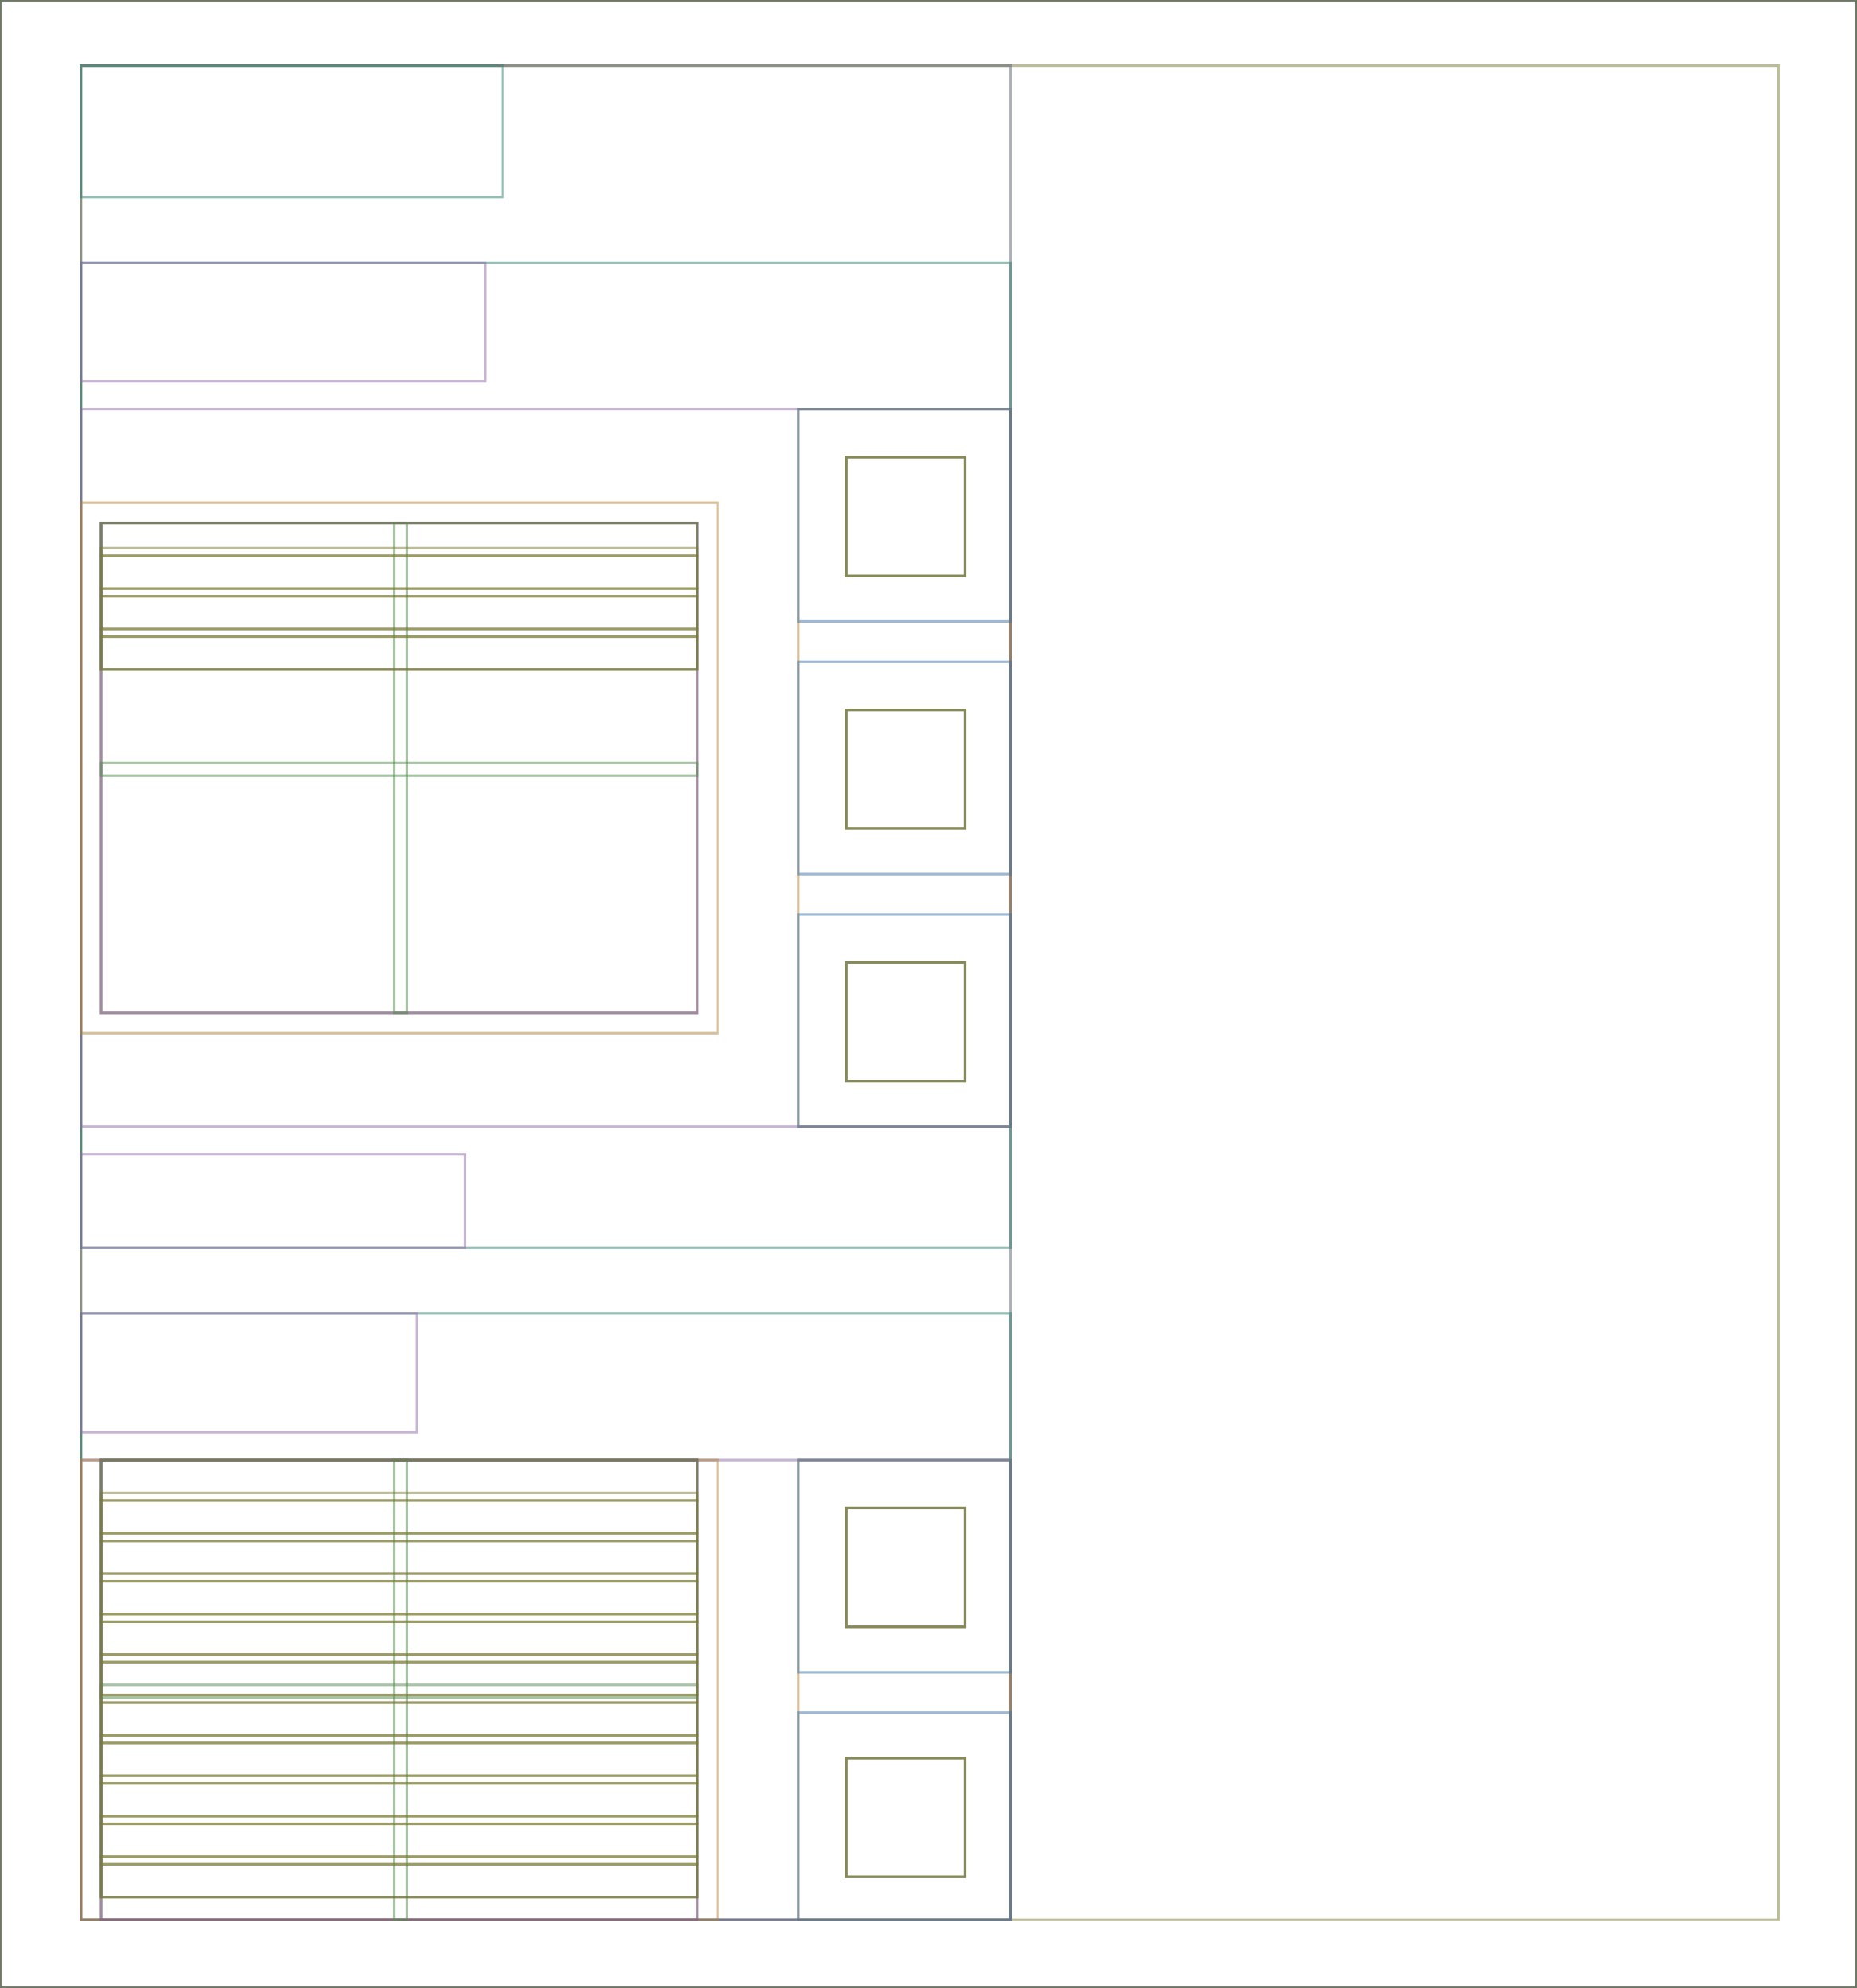
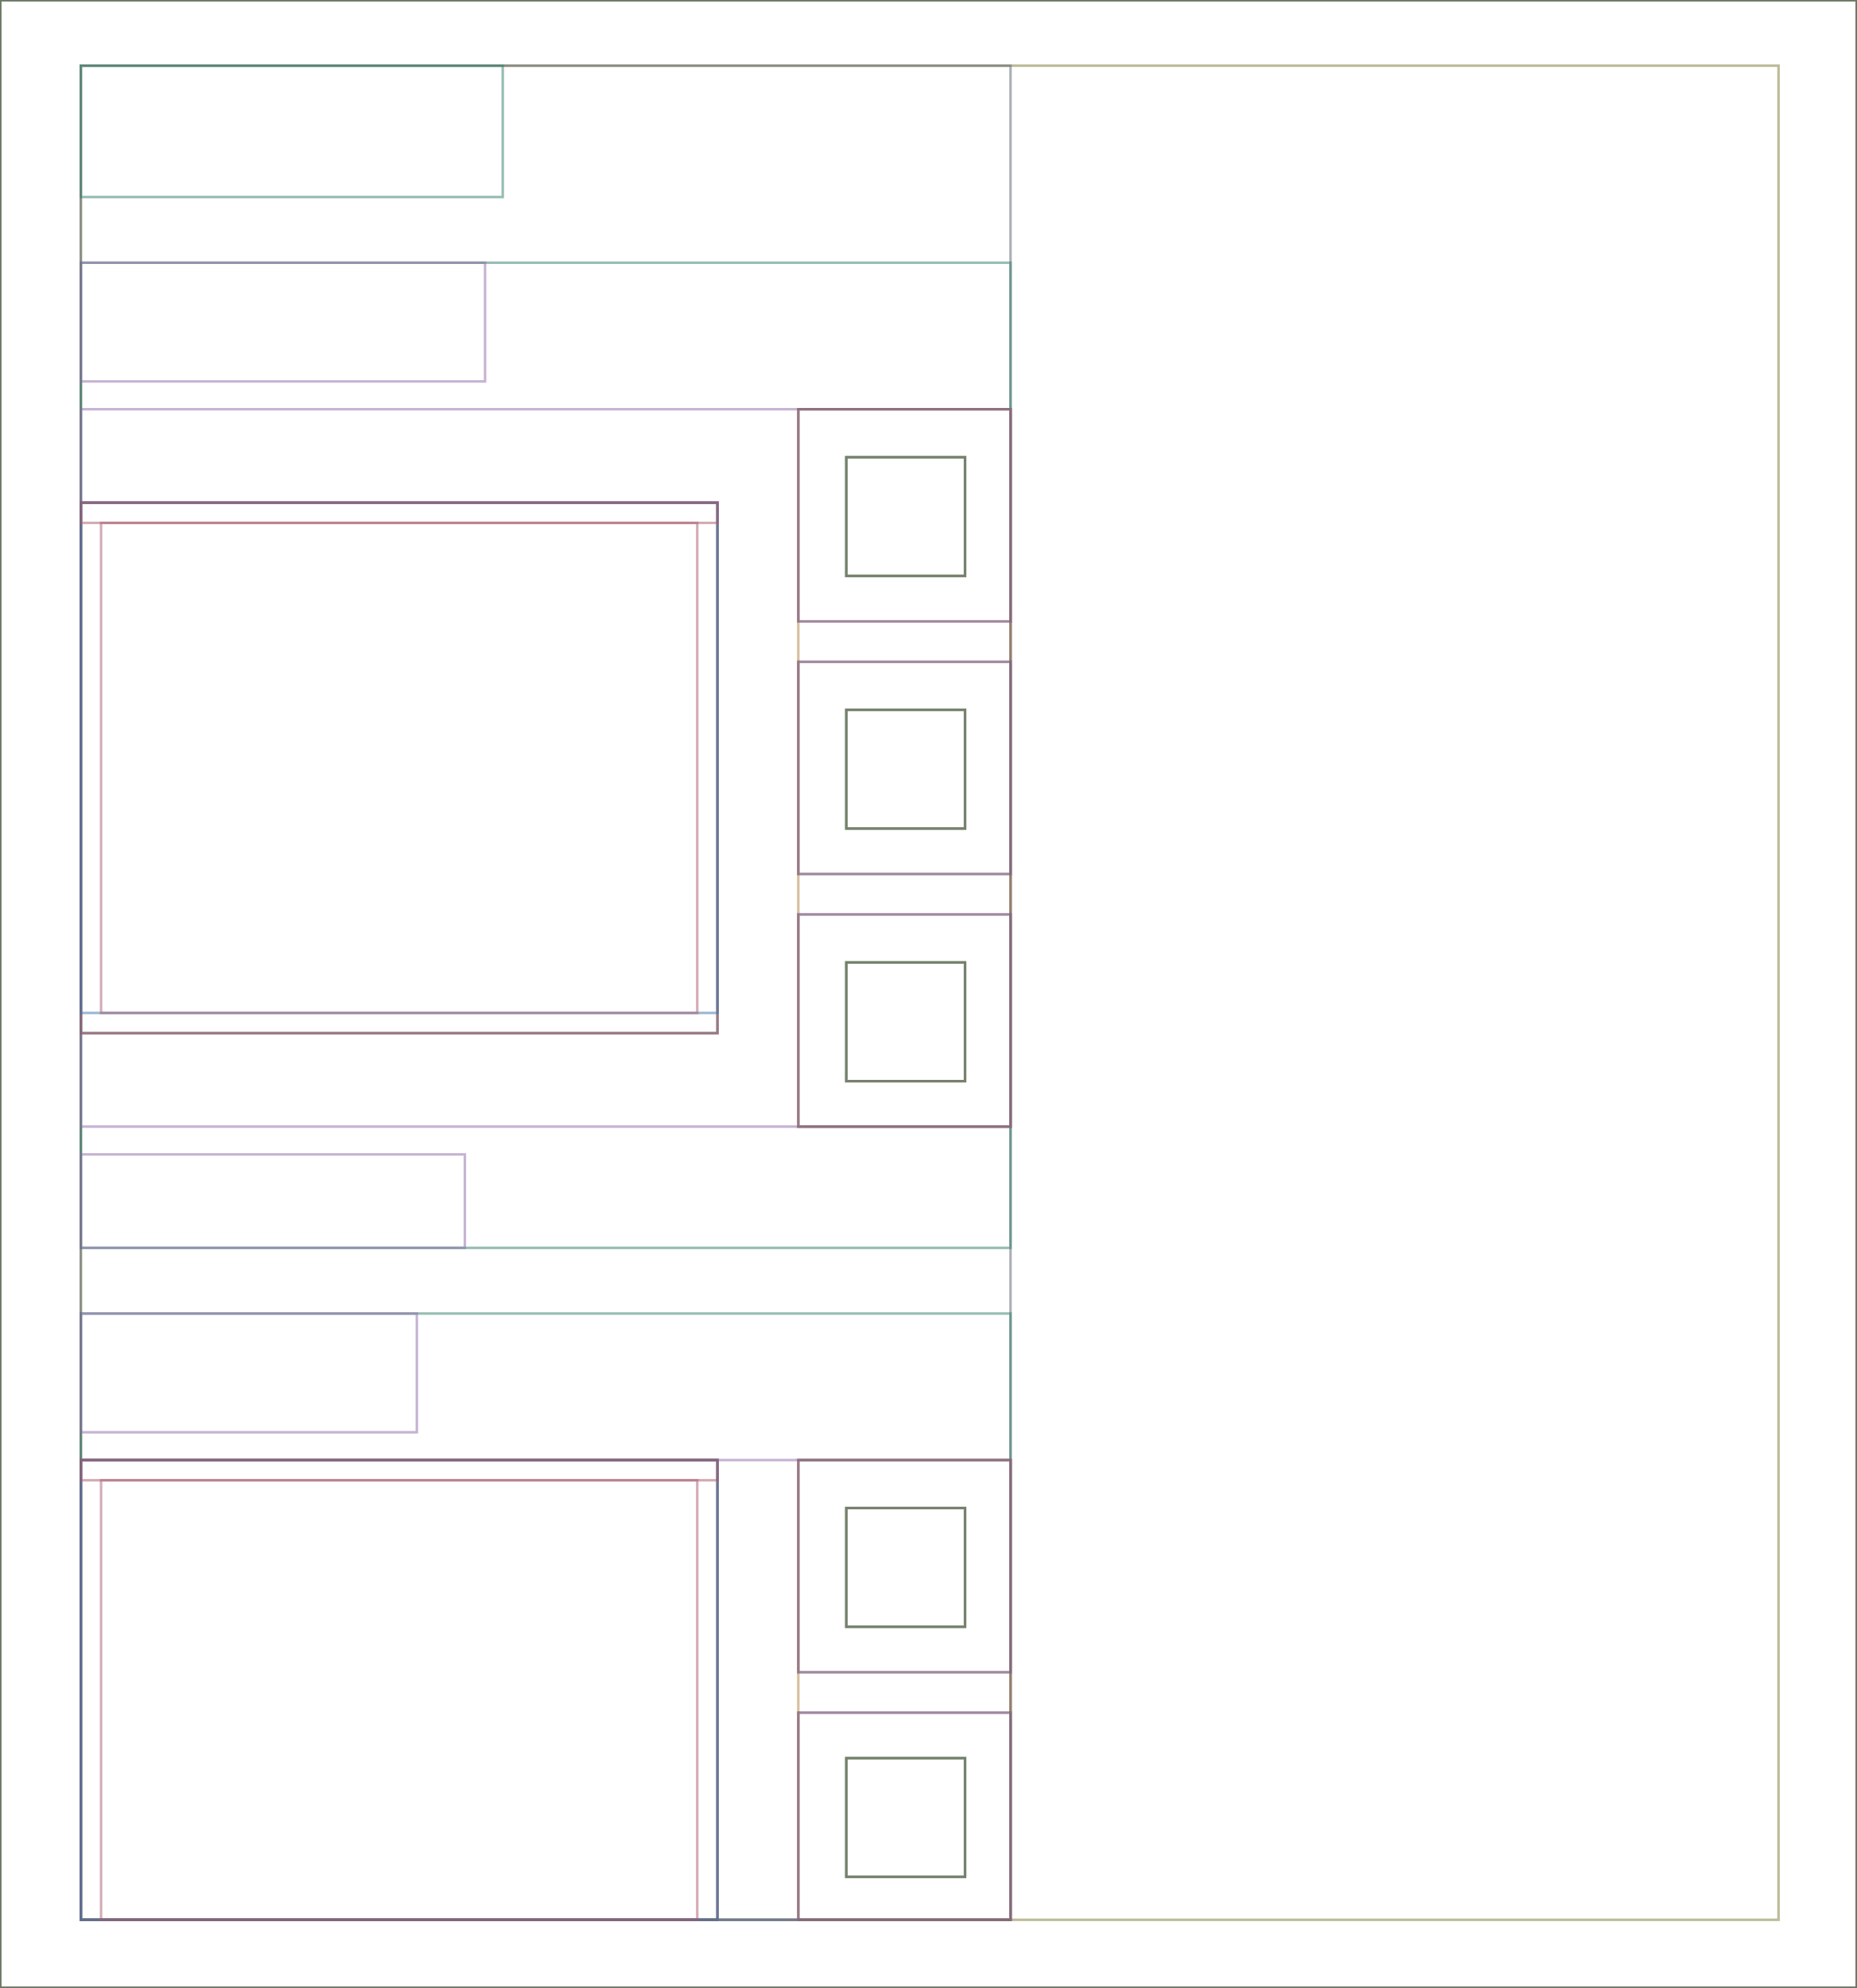
<svg xmlns="http://www.w3.org/2000/svg" viewBox="0 0 735 787" width="735" height="787" role="img" aria-label="Card/Shutter-Light layout wireframe">
  <rect width="735" height="787" fill="#ffffff" />
  <g>
    <rect x="0" y="0" width="735" height="787" fill="none" fill-opacity="0" stroke="#5B6470" stroke-width="1" stroke-opacity="0.5" />
  </g>
  <g>
    <rect x="0" y="0" width="735" height="787" fill="none" fill-opacity="0" stroke="#2E7D6B" stroke-width="1" stroke-opacity="0.5" />
  </g>
  <g>
    <rect x="0" y="0" width="735" height="787" fill="none" fill-opacity="0" stroke="#8E6BA8" stroke-width="1" stroke-opacity="0.5" />
  </g>
  <g>
    <rect x="0" y="0" width="735" height="787" fill="none" fill-opacity="0" stroke="#B0813B" stroke-width="1" stroke-opacity="0.5" />
  </g>
  <g>
    <rect x="0" y="0" width="735" height="787" fill="none" fill-opacity="0" stroke="#3B72A8" stroke-width="1" stroke-opacity="0.5" />
  </g>
  <g>
    <rect x="0" y="0" width="735" height="787" fill="none" fill-opacity="0" stroke="#A85B6B" stroke-width="1" stroke-opacity="0.5" />
  </g>
  <g>
    <rect x="0" y="0" width="735" height="787" fill="none" fill-opacity="0" stroke="#4F8A4A" stroke-width="1" stroke-opacity="0.5" />
  </g>
  <g>
    <rect x="32" y="26" width="672" height="734" fill="none" fill-opacity="0" stroke="#7A7A33" stroke-width="1" stroke-opacity="0.5" />
  </g>
  <g>
    <rect x="32" y="26" width="368" height="734" fill="none" fill-opacity="0" stroke="#5B6470" stroke-width="1" stroke-opacity="0.5" />
  </g>
  <g>
    <rect x="32" y="26" width="167" height="52" fill="none" fill-opacity="0" stroke="#2E7D6B" stroke-width="1" stroke-opacity="0.5" />
  </g>
  <g>
    <rect x="32" y="104" width="368" height="390" fill="none" fill-opacity="0" stroke="#2E7D6B" stroke-width="1" stroke-opacity="0.5" />
  </g>
  <g>
    <rect x="32" y="104" width="160" height="47" fill="none" fill-opacity="0" stroke="#8E6BA8" stroke-width="1" stroke-opacity="0.5" />
  </g>
  <g>
    <rect x="32" y="162" width="368" height="284" fill="none" fill-opacity="0" stroke="#8E6BA8" stroke-width="1" stroke-opacity="0.5" />
  </g>
  <g>
    <rect x="32" y="199" width="252" height="210" fill="none" fill-opacity="0" stroke="#B0813B" stroke-width="1" stroke-opacity="0.5" />
  </g>
  <g>
-     <rect x="40" y="207" width="236" height="194" fill="none" fill-opacity="0" stroke="#3B72A8" stroke-width="1" stroke-opacity="0.5" />
+     <rect x="32" y="199" width="252" height="210" fill="none" fill-opacity="0" stroke="#3B72A8" stroke-width="1" stroke-opacity="0.5" />
+   </g>
+   <g>
+     <rect x="32" y="199" width="252" height="210" fill="none" fill-opacity="0" stroke="#A85B6B" stroke-width="1" stroke-opacity="0.5" />
+   </g>
+   <g>
+     <rect x="32" y="199" width="252" height="202" fill="none" fill-opacity="0" stroke="#3B72A8" stroke-width="1" stroke-opacity="0.5" />
+   </g>
+   <g>
+     <rect x="32" y="199" width="252" height="8" fill="none" fill-opacity="0" stroke="#A85B6B" stroke-width="1" stroke-opacity="0.5" />
  </g>
  <g>
    <rect x="40" y="207" width="236" height="194" fill="none" fill-opacity="0" stroke="#A85B6B" stroke-width="1" stroke-opacity="0.5" />
-   </g>
-   <g>
-     <rect x="156" y="207" width="5" height="194" fill="none" fill-opacity="0" stroke="#4F8A4A" stroke-width="1" stroke-opacity="0.5" />
-   </g>
-   <g>
-     <rect x="40" y="302" width="236" height="5" fill="none" fill-opacity="0" stroke="#4F8A4A" stroke-width="1" stroke-opacity="0.5" />
-   </g>
-   <g>
-     <rect x="40" y="207" width="236" height="58" fill="none" fill-opacity="0" stroke="#A85B6B" stroke-width="1" stroke-opacity="0.5" />
-   </g>
-   <g>
-     <rect x="40" y="207" width="236" height="58" fill="none" fill-opacity="0" stroke="#4F8A4A" stroke-width="1" stroke-opacity="0.5" />
-   </g>
-   <g>
-     <rect x="40" y="217" width="236" height="3" fill="none" fill-opacity="0" stroke="#7A7A33" stroke-width="1" stroke-opacity="0.5" />
-   </g>
-   <g>
-     <rect x="40" y="220" width="236" height="13" fill="none" fill-opacity="0" stroke="#7A7A33" stroke-width="1" stroke-opacity="0.5" />
-   </g>
-   <g>
-     <rect x="40" y="233" width="236" height="3" fill="none" fill-opacity="0" stroke="#7A7A33" stroke-width="1" stroke-opacity="0.5" />
-   </g>
-   <g>
-     <rect x="40" y="236" width="236" height="13" fill="none" fill-opacity="0" stroke="#7A7A33" stroke-width="1" stroke-opacity="0.5" />
-   </g>
-   <g>
-     <rect x="40" y="249" width="236" height="3" fill="none" fill-opacity="0" stroke="#7A7A33" stroke-width="1" stroke-opacity="0.5" />
-   </g>
-   <g>
-     <rect x="40" y="252" width="236" height="13" fill="none" fill-opacity="0" stroke="#7A7A33" stroke-width="1" stroke-opacity="0.5" />
  </g>
  <g>
    <rect x="316" y="162" width="84" height="284" fill="none" fill-opacity="0" stroke="#B0813B" stroke-width="1" stroke-opacity="0.5" />
  </g>
  <g>
    <rect x="316" y="162" width="84" height="84" fill="none" fill-opacity="0" stroke="#3B72A8" stroke-width="1" stroke-opacity="0.5" />
  </g>
  <g>
-     <rect x="335" y="181" width="47" height="47" fill="none" fill-opacity="0" stroke="#A85B6B" stroke-width="1" stroke-opacity="0.5" />
+     <rect x="316" y="162" width="84" height="84" fill="none" fill-opacity="0" stroke="#A85B6B" stroke-width="1" stroke-opacity="0.5" />
  </g>
  <g>
    <rect x="335" y="181" width="47" height="47" fill="none" fill-opacity="0" stroke="#4F8A4A" stroke-width="1" stroke-opacity="0.5" />
  </g>
  <g>
    <rect x="335" y="181" width="47" height="47" fill="none" fill-opacity="0" stroke="#7A7A33" stroke-width="1" stroke-opacity="0.5" />
  </g>
  <g>
+     <rect x="335" y="181" width="47" height="47" fill="none" fill-opacity="0" stroke="#5B6470" stroke-width="1" stroke-opacity="0.5" />
+   </g>
+   <g>
    <rect x="316" y="262" width="84" height="84" fill="none" fill-opacity="0" stroke="#3B72A8" stroke-width="1" stroke-opacity="0.5" />
  </g>
  <g>
-     <rect x="335" y="281" width="47" height="47" fill="none" fill-opacity="0" stroke="#A85B6B" stroke-width="1" stroke-opacity="0.5" />
+     <rect x="316" y="262" width="84" height="84" fill="none" fill-opacity="0" stroke="#A85B6B" stroke-width="1" stroke-opacity="0.5" />
  </g>
  <g>
    <rect x="335" y="281" width="47" height="47" fill="none" fill-opacity="0" stroke="#4F8A4A" stroke-width="1" stroke-opacity="0.5" />
  </g>
  <g>
    <rect x="335" y="281" width="47" height="47" fill="none" fill-opacity="0" stroke="#7A7A33" stroke-width="1" stroke-opacity="0.5" />
  </g>
  <g>
+     <rect x="335" y="281" width="47" height="47" fill="none" fill-opacity="0" stroke="#5B6470" stroke-width="1" stroke-opacity="0.5" />
+   </g>
+   <g>
    <rect x="316" y="362" width="84" height="84" fill="none" fill-opacity="0" stroke="#3B72A8" stroke-width="1" stroke-opacity="0.5" />
  </g>
  <g>
-     <rect x="335" y="381" width="47" height="47" fill="none" fill-opacity="0" stroke="#A85B6B" stroke-width="1" stroke-opacity="0.5" />
+     <rect x="316" y="362" width="84" height="84" fill="none" fill-opacity="0" stroke="#A85B6B" stroke-width="1" stroke-opacity="0.5" />
  </g>
  <g>
    <rect x="335" y="381" width="47" height="47" fill="none" fill-opacity="0" stroke="#4F8A4A" stroke-width="1" stroke-opacity="0.5" />
  </g>
  <g>
    <rect x="335" y="381" width="47" height="47" fill="none" fill-opacity="0" stroke="#7A7A33" stroke-width="1" stroke-opacity="0.5" />
+   </g>
+   <g>
+     <rect x="335" y="381" width="47" height="47" fill="none" fill-opacity="0" stroke="#5B6470" stroke-width="1" stroke-opacity="0.5" />
  </g>
  <g>
    <rect x="32" y="457" width="152" height="37" fill="none" fill-opacity="0" stroke="#8E6BA8" stroke-width="1" stroke-opacity="0.5" />
  </g>
  <g>
    <rect x="32" y="520" width="368" height="240" fill="none" fill-opacity="0" stroke="#2E7D6B" stroke-width="1" stroke-opacity="0.5" />
  </g>
  <g>
    <rect x="32" y="520" width="133" height="47" fill="none" fill-opacity="0" stroke="#8E6BA8" stroke-width="1" stroke-opacity="0.5" />
  </g>
  <g>
    <rect x="32" y="578" width="368" height="182" fill="none" fill-opacity="0" stroke="#8E6BA8" stroke-width="1" stroke-opacity="0.5" />
  </g>
  <g>
    <rect x="32" y="578" width="252" height="182" fill="none" fill-opacity="0" stroke="#B0813B" stroke-width="1" stroke-opacity="0.5" />
  </g>
  <g>
-     <rect x="40" y="578" width="236" height="182" fill="none" fill-opacity="0" stroke="#3B72A8" stroke-width="1" stroke-opacity="0.5" />
+     <rect x="32" y="578" width="252" height="182" fill="none" fill-opacity="0" stroke="#3B72A8" stroke-width="1" stroke-opacity="0.5" />
  </g>
  <g>
-     <rect x="40" y="578" width="236" height="182" fill="none" fill-opacity="0" stroke="#A85B6B" stroke-width="1" stroke-opacity="0.5" />
+     <rect x="32" y="578" width="252" height="182" fill="none" fill-opacity="0" stroke="#A85B6B" stroke-width="1" stroke-opacity="0.5" />
  </g>
  <g>
-     <rect x="156" y="578" width="5" height="182" fill="none" fill-opacity="0" stroke="#4F8A4A" stroke-width="1" stroke-opacity="0.5" />
+     <rect x="32" y="578" width="252" height="182" fill="none" fill-opacity="0" stroke="#3B72A8" stroke-width="1" stroke-opacity="0.5" />
  </g>
  <g>
-     <rect x="40" y="667" width="236" height="5" fill="none" fill-opacity="0" stroke="#4F8A4A" stroke-width="1" stroke-opacity="0.5" />
+     <rect x="32" y="578" width="252" height="8" fill="none" fill-opacity="0" stroke="#A85B6B" stroke-width="1" stroke-opacity="0.5" />
  </g>
  <g>
-     <rect x="40" y="578" width="236" height="173" fill="none" fill-opacity="0" stroke="#A85B6B" stroke-width="1" stroke-opacity="0.5" />
-   </g>
-   <g>
-     <rect x="40" y="578" width="236" height="173" fill="none" fill-opacity="0" stroke="#4F8A4A" stroke-width="1" stroke-opacity="0.5" />
-   </g>
-   <g>
-     <rect x="40" y="591" width="236" height="3" fill="none" fill-opacity="0" stroke="#7A7A33" stroke-width="1" stroke-opacity="0.5" />
-   </g>
-   <g>
-     <rect x="40" y="594" width="236" height="13" fill="none" fill-opacity="0" stroke="#7A7A33" stroke-width="1" stroke-opacity="0.5" />
-   </g>
-   <g>
-     <rect x="40" y="607" width="236" height="3" fill="none" fill-opacity="0" stroke="#7A7A33" stroke-width="1" stroke-opacity="0.5" />
-   </g>
-   <g>
-     <rect x="40" y="610" width="236" height="13" fill="none" fill-opacity="0" stroke="#7A7A33" stroke-width="1" stroke-opacity="0.5" />
-   </g>
-   <g>
-     <rect x="40" y="623" width="236" height="3" fill="none" fill-opacity="0" stroke="#7A7A33" stroke-width="1" stroke-opacity="0.5" />
-   </g>
-   <g>
-     <rect x="40" y="626" width="236" height="13" fill="none" fill-opacity="0" stroke="#7A7A33" stroke-width="1" stroke-opacity="0.5" />
-   </g>
-   <g>
-     <rect x="40" y="639" width="236" height="3" fill="none" fill-opacity="0" stroke="#7A7A33" stroke-width="1" stroke-opacity="0.5" />
-   </g>
-   <g>
-     <rect x="40" y="642" width="236" height="13" fill="none" fill-opacity="0" stroke="#7A7A33" stroke-width="1" stroke-opacity="0.5" />
-   </g>
-   <g>
-     <rect x="40" y="655" width="236" height="3" fill="none" fill-opacity="0" stroke="#7A7A33" stroke-width="1" stroke-opacity="0.5" />
-   </g>
-   <g>
-     <rect x="40" y="658" width="236" height="13" fill="none" fill-opacity="0" stroke="#7A7A33" stroke-width="1" stroke-opacity="0.5" />
-   </g>
-   <g>
-     <rect x="40" y="671" width="236" height="3" fill="none" fill-opacity="0" stroke="#7A7A33" stroke-width="1" stroke-opacity="0.5" />
-   </g>
-   <g>
-     <rect x="40" y="674" width="236" height="13" fill="none" fill-opacity="0" stroke="#7A7A33" stroke-width="1" stroke-opacity="0.5" />
-   </g>
-   <g>
-     <rect x="40" y="687" width="236" height="3" fill="none" fill-opacity="0" stroke="#7A7A33" stroke-width="1" stroke-opacity="0.5" />
-   </g>
-   <g>
-     <rect x="40" y="690" width="236" height="13" fill="none" fill-opacity="0" stroke="#7A7A33" stroke-width="1" stroke-opacity="0.5" />
-   </g>
-   <g>
-     <rect x="40" y="703" width="236" height="3" fill="none" fill-opacity="0" stroke="#7A7A33" stroke-width="1" stroke-opacity="0.5" />
-   </g>
-   <g>
-     <rect x="40" y="706" width="236" height="13" fill="none" fill-opacity="0" stroke="#7A7A33" stroke-width="1" stroke-opacity="0.5" />
-   </g>
-   <g>
-     <rect x="40" y="719" width="236" height="3" fill="none" fill-opacity="0" stroke="#7A7A33" stroke-width="1" stroke-opacity="0.5" />
-   </g>
-   <g>
-     <rect x="40" y="722" width="236" height="13" fill="none" fill-opacity="0" stroke="#7A7A33" stroke-width="1" stroke-opacity="0.5" />
-   </g>
-   <g>
-     <rect x="40" y="735" width="236" height="3" fill="none" fill-opacity="0" stroke="#7A7A33" stroke-width="1" stroke-opacity="0.5" />
-   </g>
-   <g>
-     <rect x="40" y="738" width="236" height="13" fill="none" fill-opacity="0" stroke="#7A7A33" stroke-width="1" stroke-opacity="0.5" />
+     <rect x="40" y="586" width="236" height="174" fill="none" fill-opacity="0" stroke="#A85B6B" stroke-width="1" stroke-opacity="0.5" />
  </g>
  <g>
    <rect x="316" y="578" width="84" height="182" fill="none" fill-opacity="0" stroke="#B0813B" stroke-width="1" stroke-opacity="0.5" />
  </g>
  <g>
    <rect x="316" y="578" width="84" height="84" fill="none" fill-opacity="0" stroke="#3B72A8" stroke-width="1" stroke-opacity="0.5" />
  </g>
  <g>
-     <rect x="335" y="597" width="47" height="47" fill="none" fill-opacity="0" stroke="#A85B6B" stroke-width="1" stroke-opacity="0.5" />
+     <rect x="316" y="578" width="84" height="84" fill="none" fill-opacity="0" stroke="#A85B6B" stroke-width="1" stroke-opacity="0.5" />
  </g>
  <g>
    <rect x="335" y="597" width="47" height="47" fill="none" fill-opacity="0" stroke="#4F8A4A" stroke-width="1" stroke-opacity="0.5" />
  </g>
  <g>
    <rect x="335" y="597" width="47" height="47" fill="none" fill-opacity="0" stroke="#7A7A33" stroke-width="1" stroke-opacity="0.5" />
  </g>
  <g>
+     <rect x="335" y="597" width="47" height="47" fill="none" fill-opacity="0" stroke="#5B6470" stroke-width="1" stroke-opacity="0.5" />
+   </g>
+   <g>
    <rect x="316" y="678" width="84" height="82" fill="none" fill-opacity="0" stroke="#3B72A8" stroke-width="1" stroke-opacity="0.5" />
  </g>
  <g>
-     <rect x="335" y="696" width="47" height="47" fill="none" fill-opacity="0" stroke="#A85B6B" stroke-width="1" stroke-opacity="0.5" />
+     <rect x="316" y="678" width="84" height="82" fill="none" fill-opacity="0" stroke="#A85B6B" stroke-width="1" stroke-opacity="0.5" />
  </g>
  <g>
    <rect x="335" y="696" width="47" height="47" fill="none" fill-opacity="0" stroke="#4F8A4A" stroke-width="1" stroke-opacity="0.5" />
  </g>
  <g>
    <rect x="335" y="696" width="47" height="47" fill="none" fill-opacity="0" stroke="#7A7A33" stroke-width="1" stroke-opacity="0.5" />
  </g>
+   <g>
+     <rect x="335" y="696" width="47" height="47" fill="none" fill-opacity="0" stroke="#5B6470" stroke-width="1" stroke-opacity="0.5" />
+   </g>
</svg>
